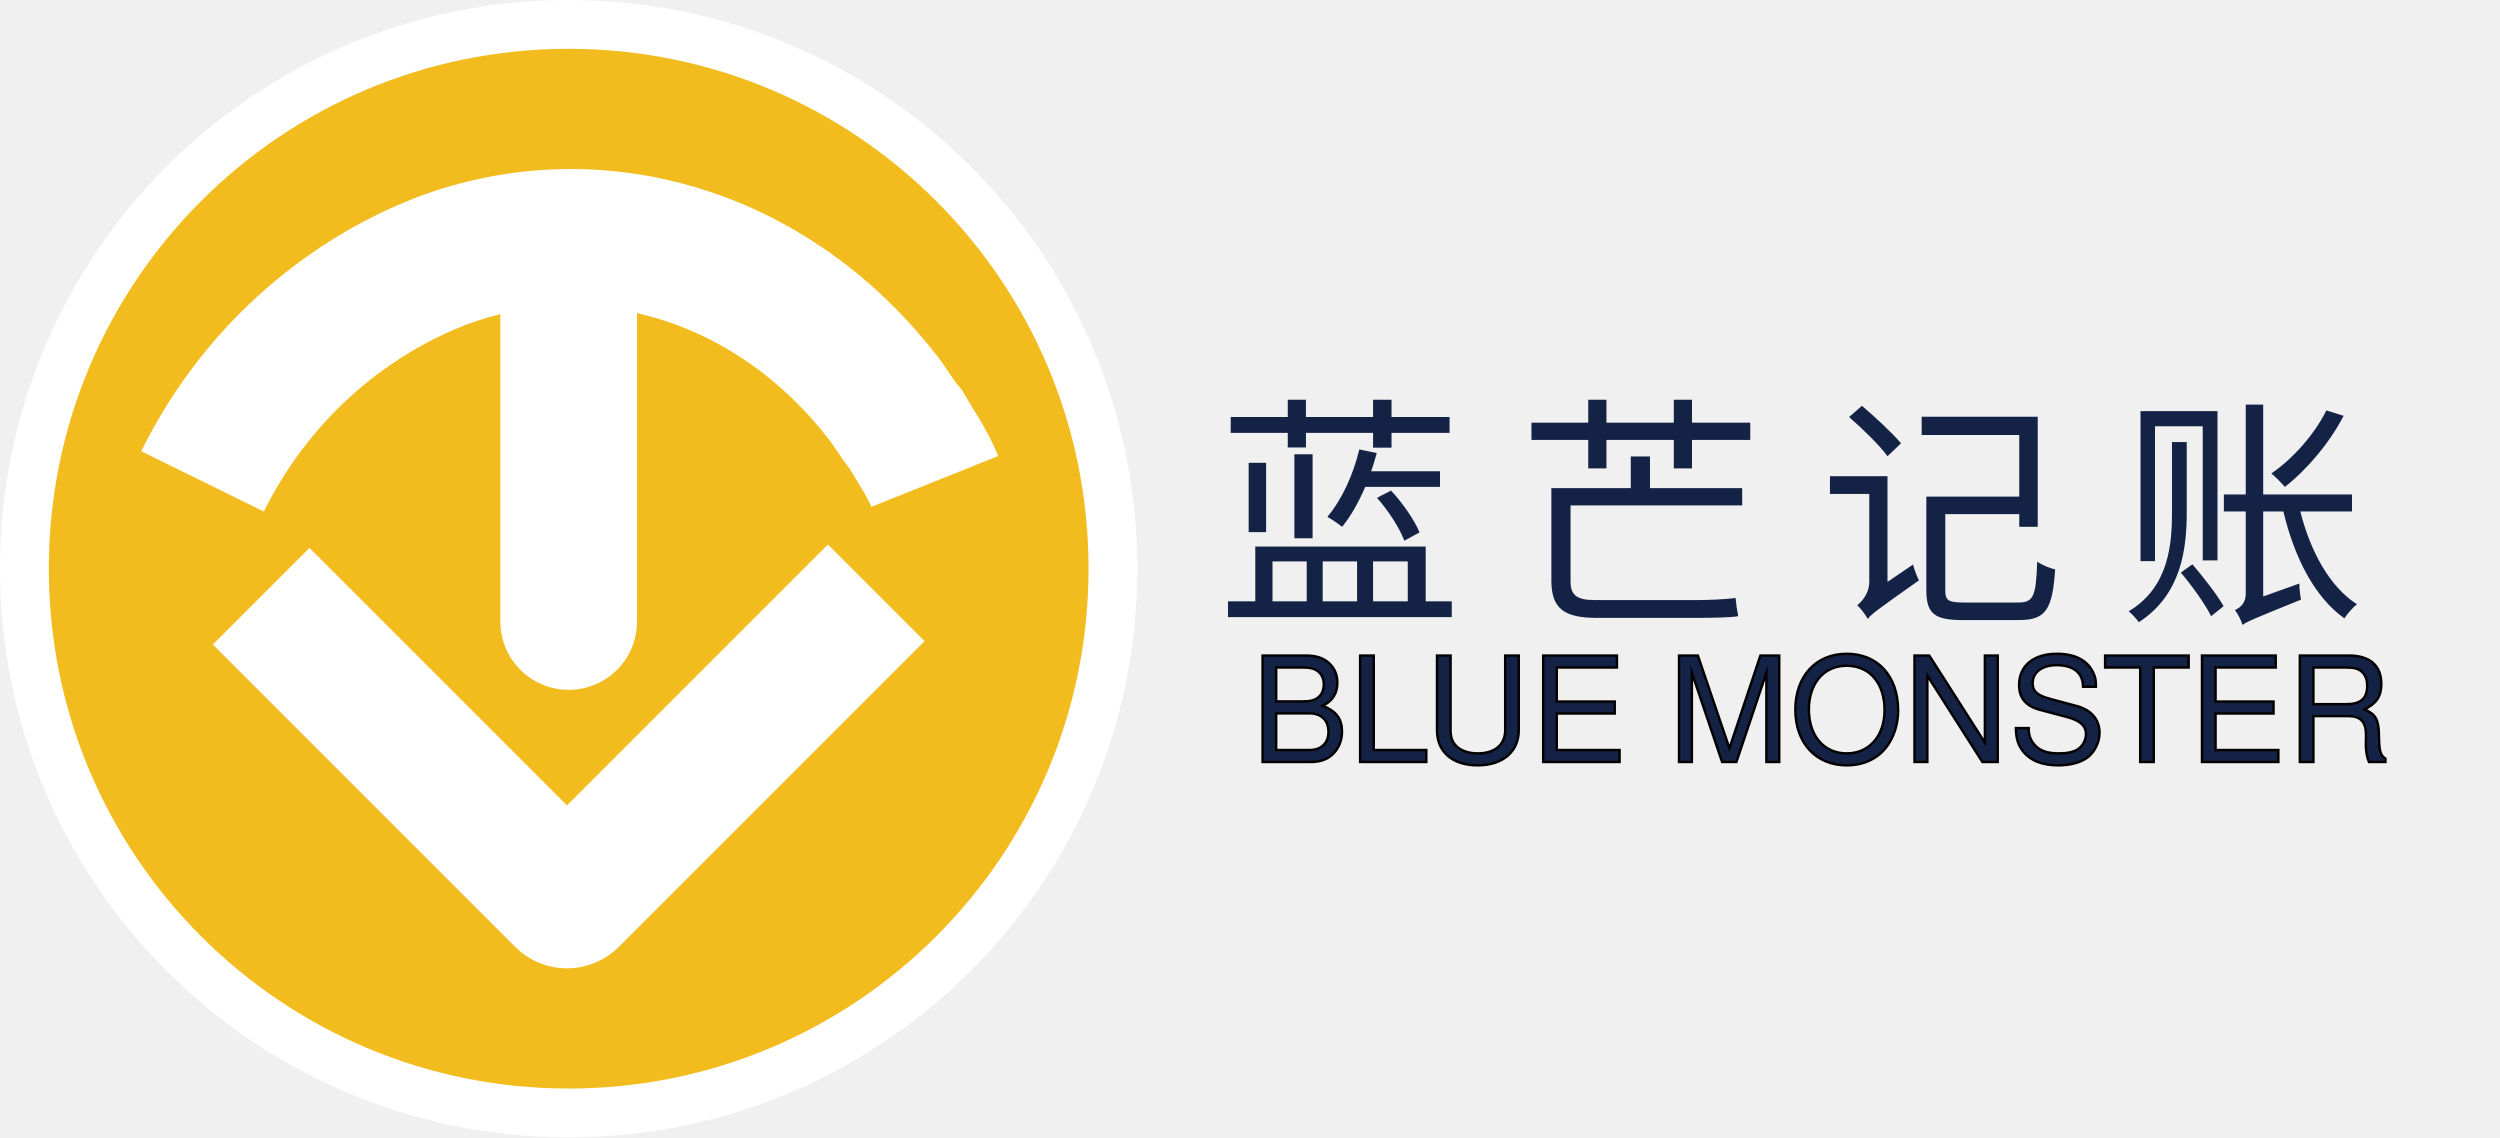
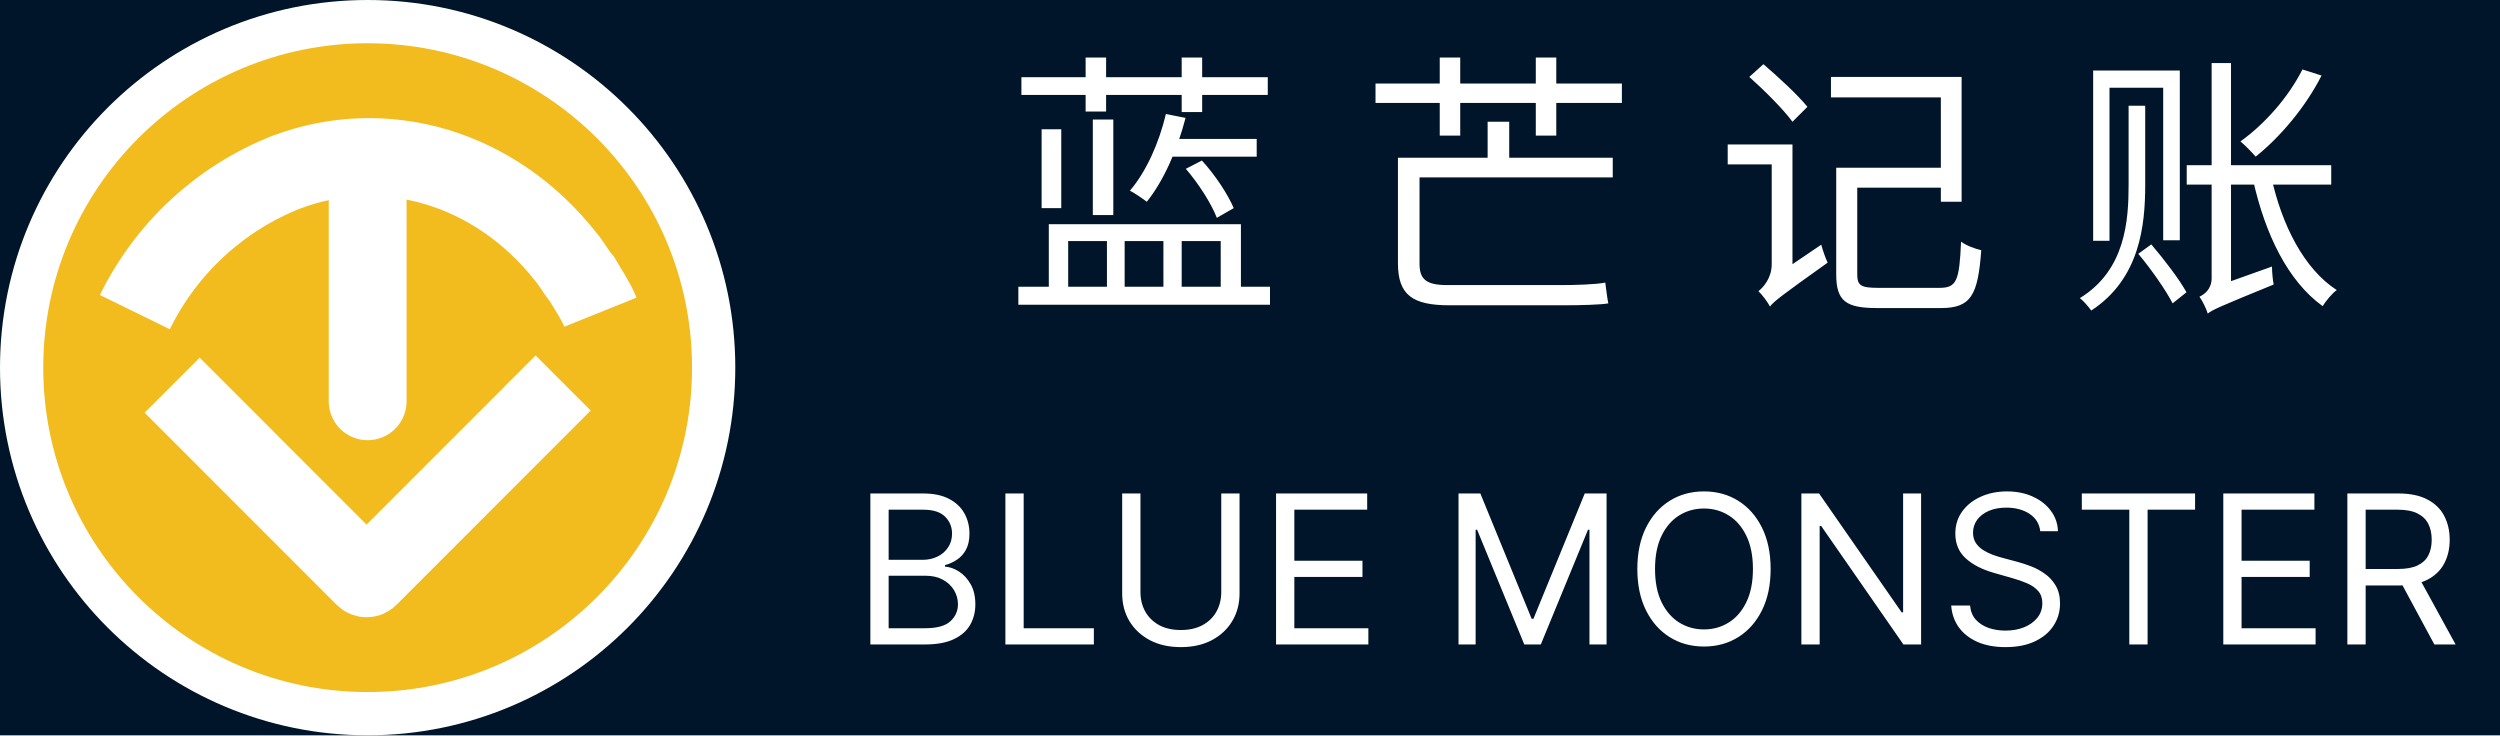
- <svg xmlns="http://www.w3.org/2000/svg" viewBox="0 0 1024.31 466">
+ <svg xmlns="http://www.w3.org/2000/svg" width="1156" height="340" viewBox="0 0 1156 340" fill="none">
+   <rect width="1156" height="340" fill="#001529" />
+   <g clip-path="url(#clip0_117_3)">
+     <path d="M170 330C258.366 330 330 258.366 330 170C330 81.634 258.366 10 170 10C81.634 10 10 81.634 10 170C10 258.366 81.634 330 170 330Z" fill="#F2BB1E" stroke="white" stroke-width="20" stroke-miterlimit="10" />
+     <path d="M277.63 144.35C275.43 138.88 271.95 134 269.16 129.13C266.37 125.88 264.28 121.82 261.49 118.57C228.72 77.15 177.83 62.57 132.49 79.57C101.85 91.647 76.835 114.747 62.36 144.33" fill="#F2BB1E" />
+     <path d="M277.63 144.35C275.43 138.88 271.95 134 269.16 129.13C266.37 125.88 264.28 121.82 261.49 118.57C228.72 77.15 177.83 62.57 132.49 79.57C101.85 91.647 76.835 114.747 62.36 144.33" stroke="white" stroke-width="36" stroke-miterlimit="10" />
+     <path d="M260.41 177.1L170.55 267C170.413 267.138 170.251 267.248 170.071 267.323C169.892 267.398 169.699 267.436 169.505 267.436C169.311 267.436 169.118 267.398 168.939 267.323C168.759 267.248 168.597 267.138 168.46 267L79.6 178.1" fill="#F2BB1E" />
+     <path d="M260.41 177.1L170.55 267C170.413 267.138 170.251 267.248 170.071 267.323C169.892 267.398 169.699 267.436 169.505 267.436C169.311 267.436 169.118 267.398 168.939 267.323C168.759 267.248 168.597 267.138 168.46 267L79.6 178.1" stroke="white" stroke-width="36" stroke-miterlimit="10" />
+     <path d="M170 93.7V185.54" stroke="white" stroke-width="36" stroke-miterlimit="10" stroke-linecap="round" />
+     <path d="M472.296 35.696H586.216V43.888H472.296V35.696ZM501.992 26.608H511.464V51.568H501.992V26.608ZM546.408 26.608H555.88V51.824H546.408V26.608ZM538.216 64.24H581.096V72.432H538.216V64.24ZM470.888 132.592H587.24V140.912H470.888V132.592ZM484.968 103.664H573.8V135.408H564.456V111.472H546.408V135.408H537.96V111.472H520.04V135.408H511.848V111.472H493.928V135.408H484.968V103.664ZM539.112 52.72L548.2 54.512C544.36 69.488 537.832 83.952 530.28 93.296C528.616 92.016 524.776 89.328 522.472 88.176C530.024 79.344 535.912 66.16 539.112 52.72ZM548.328 78.064L555.752 74.224C561.896 80.88 567.912 90.096 570.472 96.24L562.664 100.72C560.232 94.32 554.216 84.848 548.328 78.064ZM505.32 55.28H514.792V99.44H505.32V55.28ZM481.64 59.76H490.728V96.24H481.64V59.76ZM636.04 38.64H749.96V47.6H636.04V38.64ZM665.736 26.608H675.208V62.704H665.736V26.608ZM710.152 26.608H719.624V62.704H710.152V26.608ZM646.408 72.944H745.736V82.032H646.408V72.944ZM687.88 56.304H697.864V79.216H687.88V56.304ZM646.408 76.784H656.392V121.968C656.392 129.008 659.336 131.824 669.192 131.824C676.488 131.824 713.992 131.824 721.928 131.824C728.2 131.824 737.8 131.568 742.28 130.672C742.664 133.488 743.176 137.968 743.688 140.272C740.488 140.912 731.016 141.168 722.312 141.168C714.248 141.168 674.824 141.168 670.344 141.168C653.32 141.168 646.408 136.56 646.408 121.712V76.784ZM808.872 35.568L815.4 29.68C822.44 35.696 831.4 44.016 835.752 49.392L828.84 56.304C824.744 50.672 815.912 41.84 808.872 35.568ZM818.472 141.68L816.808 132.592L819.496 128.496L842.152 113.136C842.792 115.696 844.2 119.536 845.096 121.456C823.72 136.688 820.392 139.248 818.472 141.68ZM798.888 66.8H826.024V76.016H798.888V66.8ZM818.472 141.808C817.448 139.76 814.76 136.176 813.096 134.64C815.4 132.848 819.24 128.496 819.24 122.224V66.8H828.84V129.264C828.84 129.264 818.472 137.968 818.472 141.808ZM853.16 77.552H902.696V86.768H853.16V77.552ZM849.064 77.552H858.792V126.832C858.792 131.952 860.328 133.104 868.52 133.104C872.488 133.104 891.816 133.104 896.808 133.104C904.744 133.104 906.024 129.904 906.792 111.728C909.096 113.52 913.32 115.056 916.136 115.696C914.6 136.56 911.4 142.448 897.448 142.448C894.12 142.448 871.08 142.448 868.008 142.448C853.544 142.448 849.064 139.248 849.064 126.832V77.552ZM846.632 35.568H907.048V93.296H897.448V45.04H846.632V35.568ZM984.264 48.88H991.944V85.488C991.944 104.176 989.512 128.88 966.984 143.6C965.832 141.936 963.528 139.248 961.736 137.84C982.856 124.912 984.264 101.872 984.264 85.488V48.88ZM988.744 117.36L994.76 113.008C1000.65 119.92 1007.82 129.264 1011.02 135.152L1004.62 140.272C1001.54 134.256 994.76 124.528 988.744 117.36ZM967.88 32.624H1007.94V111.088H1000.26V40.56H975.432V111.344H967.88V32.624ZM1011.14 76.4H1077.96V85.36H1011.14V76.4ZM1050.18 81.52C1055.05 104.048 1065.42 124.4 1080.52 134.128C1078.34 135.664 1075.53 139.12 1073.99 141.552C1057.99 130.032 1047.5 108.528 1041.86 83.44L1050.18 81.52ZM1020.87 145.008C1020.23 142.832 1018.44 139.12 1017.03 137.2C1019.21 136.176 1022.66 133.744 1022.66 128.624V29.168H1031.62V136.432C1031.62 136.432 1020.87 141.68 1020.87 145.008ZM1064.65 32.112L1073.48 34.928C1066.18 49.392 1054.41 63.344 1043.02 72.432C1041.48 70.64 1038.02 67.056 1035.98 65.392C1047.24 57.328 1058.12 45.04 1064.65 32.112ZM1020.87 145.008L1019.85 136.56L1023.69 132.848L1050.57 123.248C1050.57 125.808 1050.95 129.648 1051.34 131.568C1026.63 141.68 1023.05 143.216 1020.87 145.008Z" fill="white" />
+     <path d="M402.455 298V228.182H426.864C431.727 228.182 435.739 229.023 438.898 230.705C442.057 232.364 444.409 234.602 445.955 237.42C447.5 240.216 448.273 243.318 448.273 246.727C448.273 249.727 447.739 252.205 446.67 254.159C445.625 256.114 444.239 257.659 442.511 258.795C440.807 259.932 438.955 260.773 436.955 261.318V262C439.091 262.136 441.239 262.886 443.398 264.25C445.557 265.614 447.364 267.568 448.818 270.114C450.273 272.659 451 275.773 451 279.455C451 282.955 450.205 286.102 448.614 288.898C447.023 291.693 444.511 293.909 441.08 295.545C437.648 297.182 433.182 298 427.682 298H402.455ZM410.909 290.5H427.682C433.205 290.5 437.125 289.432 439.443 287.295C441.784 285.136 442.955 282.523 442.955 279.455C442.955 277.091 442.352 274.909 441.148 272.909C439.943 270.886 438.227 269.273 436 268.068C433.773 266.841 431.136 266.227 428.091 266.227H410.909V290.5ZM410.909 258.864H426.591C429.136 258.864 431.432 258.364 433.477 257.364C435.545 256.364 437.182 254.955 438.386 253.136C439.614 251.318 440.227 249.182 440.227 246.727C440.227 243.659 439.159 241.057 437.023 238.92C434.886 236.761 431.5 235.682 426.864 235.682H410.909V258.864ZM464.892 298V228.182H473.347V290.5H505.801V298H464.892ZM564.71 228.182H573.165V274.409C573.165 279.182 572.04 283.443 569.79 287.193C567.563 290.92 564.415 293.864 560.347 296.023C556.278 298.159 551.506 299.227 546.028 299.227C540.551 299.227 535.778 298.159 531.71 296.023C527.642 293.864 524.483 290.92 522.233 287.193C520.006 283.443 518.892 279.182 518.892 274.409V228.182H527.347V273.727C527.347 277.136 528.097 280.17 529.597 282.83C531.097 285.466 533.233 287.545 536.006 289.068C538.801 290.568 542.142 291.318 546.028 291.318C549.915 291.318 553.256 290.568 556.051 289.068C558.847 287.545 560.983 285.466 562.46 282.83C563.96 280.17 564.71 277.136 564.71 273.727V228.182ZM590.048 298V228.182H632.185V235.682H598.503V259.273H630.003V266.773H598.503V290.5H632.73V298H590.048ZM674.423 228.182H684.514L708.241 286.136H709.06L732.787 228.182H742.878V298H734.969V244.955H734.287L712.469 298H704.832L683.014 244.955H682.332V298H674.423V228.182ZM818.739 263.091C818.739 270.455 817.409 276.818 814.75 282.182C812.091 287.545 808.443 291.682 803.807 294.591C799.17 297.5 793.875 298.955 787.92 298.955C781.966 298.955 776.67 297.5 772.034 294.591C767.398 291.682 763.75 287.545 761.091 282.182C758.432 276.818 757.102 270.455 757.102 263.091C757.102 255.727 758.432 249.364 761.091 244C763.75 238.636 767.398 234.5 772.034 231.591C776.67 228.682 781.966 227.227 787.92 227.227C793.875 227.227 799.17 228.682 803.807 231.591C808.443 234.5 812.091 238.636 814.75 244C817.409 249.364 818.739 255.727 818.739 263.091ZM810.557 263.091C810.557 257.045 809.545 251.943 807.523 247.784C805.523 243.625 802.807 240.477 799.375 238.341C795.966 236.205 792.148 235.136 787.92 235.136C783.693 235.136 779.864 236.205 776.432 238.341C773.023 240.477 770.307 243.625 768.284 247.784C766.284 251.943 765.284 257.045 765.284 263.091C765.284 269.136 766.284 274.239 768.284 278.398C770.307 282.557 773.023 285.705 776.432 287.841C779.864 289.977 783.693 291.045 787.92 291.045C792.148 291.045 795.966 289.977 799.375 287.841C802.807 285.705 805.523 282.557 807.523 278.398C809.545 274.239 810.557 269.136 810.557 263.091ZM888.318 228.182V298H880.136L842.091 243.182H841.409V298H832.955V228.182H841.136L879.318 283.136H880V228.182H888.318ZM943.418 245.636C943.009 242.182 941.349 239.5 938.44 237.591C935.531 235.682 931.963 234.727 927.736 234.727C924.645 234.727 921.94 235.227 919.622 236.227C917.327 237.227 915.531 238.602 914.236 240.352C912.963 242.102 912.327 244.091 912.327 246.318C912.327 248.182 912.77 249.784 913.656 251.125C914.565 252.443 915.724 253.545 917.134 254.432C918.543 255.295 920.02 256.011 921.565 256.58C923.111 257.125 924.531 257.568 925.827 257.909L932.918 259.818C934.736 260.295 936.759 260.955 938.986 261.795C941.236 262.636 943.384 263.784 945.429 265.239C947.497 266.67 949.202 268.511 950.543 270.761C951.884 273.011 952.554 275.773 952.554 279.045C952.554 282.818 951.565 286.227 949.588 289.273C947.634 292.318 944.77 294.739 940.997 296.534C937.247 298.33 932.69 299.227 927.327 299.227C922.327 299.227 917.997 298.42 914.338 296.807C910.702 295.193 907.838 292.943 905.747 290.057C903.679 287.17 902.509 283.818 902.236 280H910.963C911.19 282.636 912.077 284.818 913.622 286.545C915.19 288.25 917.168 289.523 919.554 290.364C921.963 291.182 924.554 291.591 927.327 291.591C930.554 291.591 933.452 291.068 936.02 290.023C938.588 288.955 940.622 287.477 942.122 285.591C943.622 283.682 944.372 281.455 944.372 278.909C944.372 276.591 943.724 274.705 942.429 273.25C941.134 271.795 939.429 270.614 937.315 269.705C935.202 268.795 932.918 268 930.463 267.318L921.872 264.864C916.418 263.295 912.099 261.057 908.918 258.148C905.736 255.239 904.145 251.432 904.145 246.727C904.145 242.818 905.202 239.409 907.315 236.5C909.452 233.568 912.315 231.295 915.906 229.682C919.52 228.045 923.554 227.227 928.009 227.227C932.509 227.227 936.509 228.034 940.009 229.648C943.509 231.239 946.281 233.42 948.327 236.193C950.395 238.966 951.486 242.114 951.599 245.636H943.418ZM962.636 235.682V228.182H1015V235.682H993.045V298H984.591V235.682H962.636ZM1028.05 298V228.182H1070.18V235.682H1036.5V259.273H1068V266.773H1036.5V290.5H1070.73V298H1028.05ZM1085.42 298V228.182H1109.01C1114.47 228.182 1118.95 229.114 1122.45 230.977C1125.95 232.818 1128.54 235.352 1130.22 238.58C1131.9 241.807 1132.74 245.477 1132.74 249.591C1132.74 253.705 1131.9 257.352 1130.22 260.534C1128.54 263.716 1125.96 266.216 1122.48 268.034C1119 269.83 1114.56 270.727 1109.15 270.727H1090.06V263.091H1108.88C1112.61 263.091 1115.61 262.545 1117.88 261.455C1120.17 260.364 1121.83 258.818 1122.86 256.818C1123.9 254.795 1124.42 252.386 1124.42 249.591C1124.42 246.795 1123.9 244.352 1122.86 242.261C1121.81 240.17 1120.14 238.557 1117.84 237.42C1115.55 236.261 1112.51 235.682 1108.74 235.682H1093.88V298H1085.42ZM1118.29 266.636L1135.47 298H1125.65L1108.74 266.636H1118.29Z" fill="white" />
+   </g>
  <defs>
-     <style>.cls-1{font-size:59.85px;stroke:#040000;font-family:Helvetica;}.cls-1,.cls-2{fill:#132245;}.cls-1,.cls-3,.cls-5,.cls-6,.cls-7{stroke-miterlimit:10;}.cls-2{font-size:99.75px;font-family:MicrosoftYaHei, Microsoft YaHei;}.cls-3,.cls-4,.cls-6,.cls-7{fill:#f2bb1e;}.cls-3,.cls-5,.cls-6,.cls-7{stroke:#fff;}.cls-3{stroke-width:20px;}.cls-5{fill:none;}.cls-5,.cls-6,.cls-7{stroke-width:56px;}.cls-7{stroke-linecap:round;}</style>
+     <clipPath id="clip0_117_3">
+       <rect width="1156" height="340" fill="white" />
+     </clipPath>
  </defs>
-   <g id="图层_2" data-name="图层 2">
-     <text class="cls-1" x="-23" y="-23">
-       <tspan x="512.58" y="312.21">BLUE MONSTER</tspan>
-     </text>
-     <text class="cls-2" transform="translate(498.51 247.57) scale(1.01 1)">蓝 芒 记 账</text>
-   </g>
-   <g id="图层_1" data-name="图层 1">
-     <circle class="cls-3" cx="233" cy="233" r="223" />
-     <path class="cls-4" d="M406,220.26c-3.06-7.64-7.92-14.43-11.8-21.22-3.89-4.53-6.8-10.19-10.69-14.72C337.84,126.6,266.9,106.22,203.74,130,162.93,145.84,127,177.53,106,220.25" transform="translate(-23 -23)" />
-     <path class="cls-5" d="M406,220.26c-3.06-7.64-7.92-14.43-11.8-21.22-3.89-4.53-6.8-10.19-10.69-14.72C337.84,126.6,266.9,106.22,203.74,130,162.93,145.84,127,177.53,106,220.25" transform="translate(-23 -23)" />
-     <path class="cls-6" d="M382,265.9,256.76,391.14a2,2,0,0,1-2.9,0L130,267.29" transform="translate(-23 -23)" />
-     <line class="cls-7" x1="233" y1="126.65" x2="233" y2="254.65" />
-   </g>
</svg>
